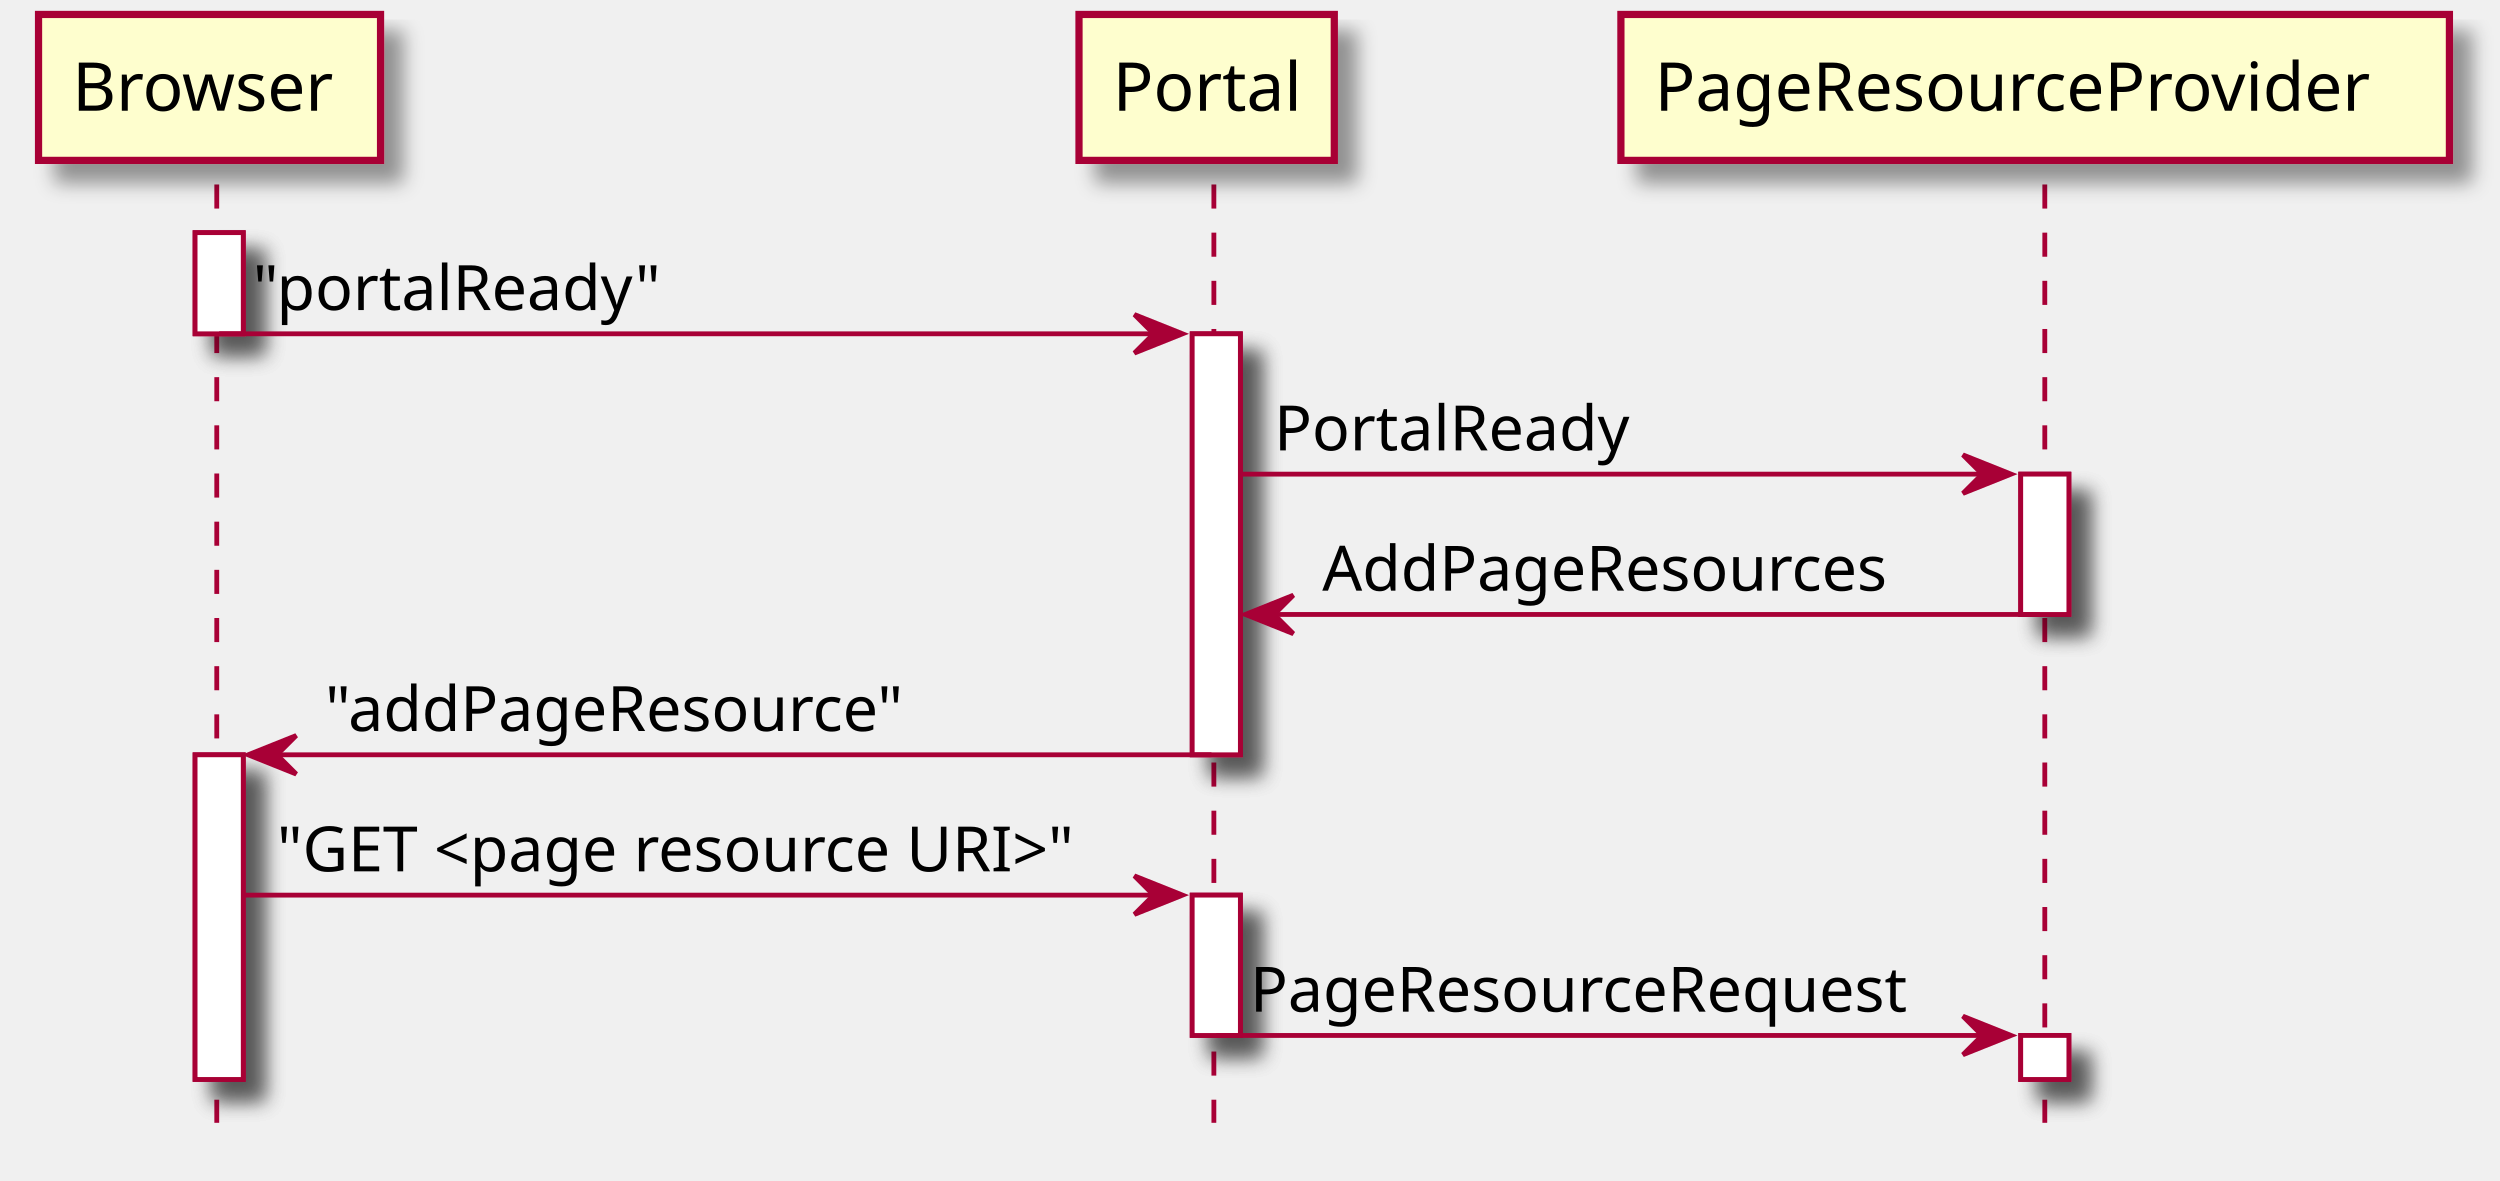
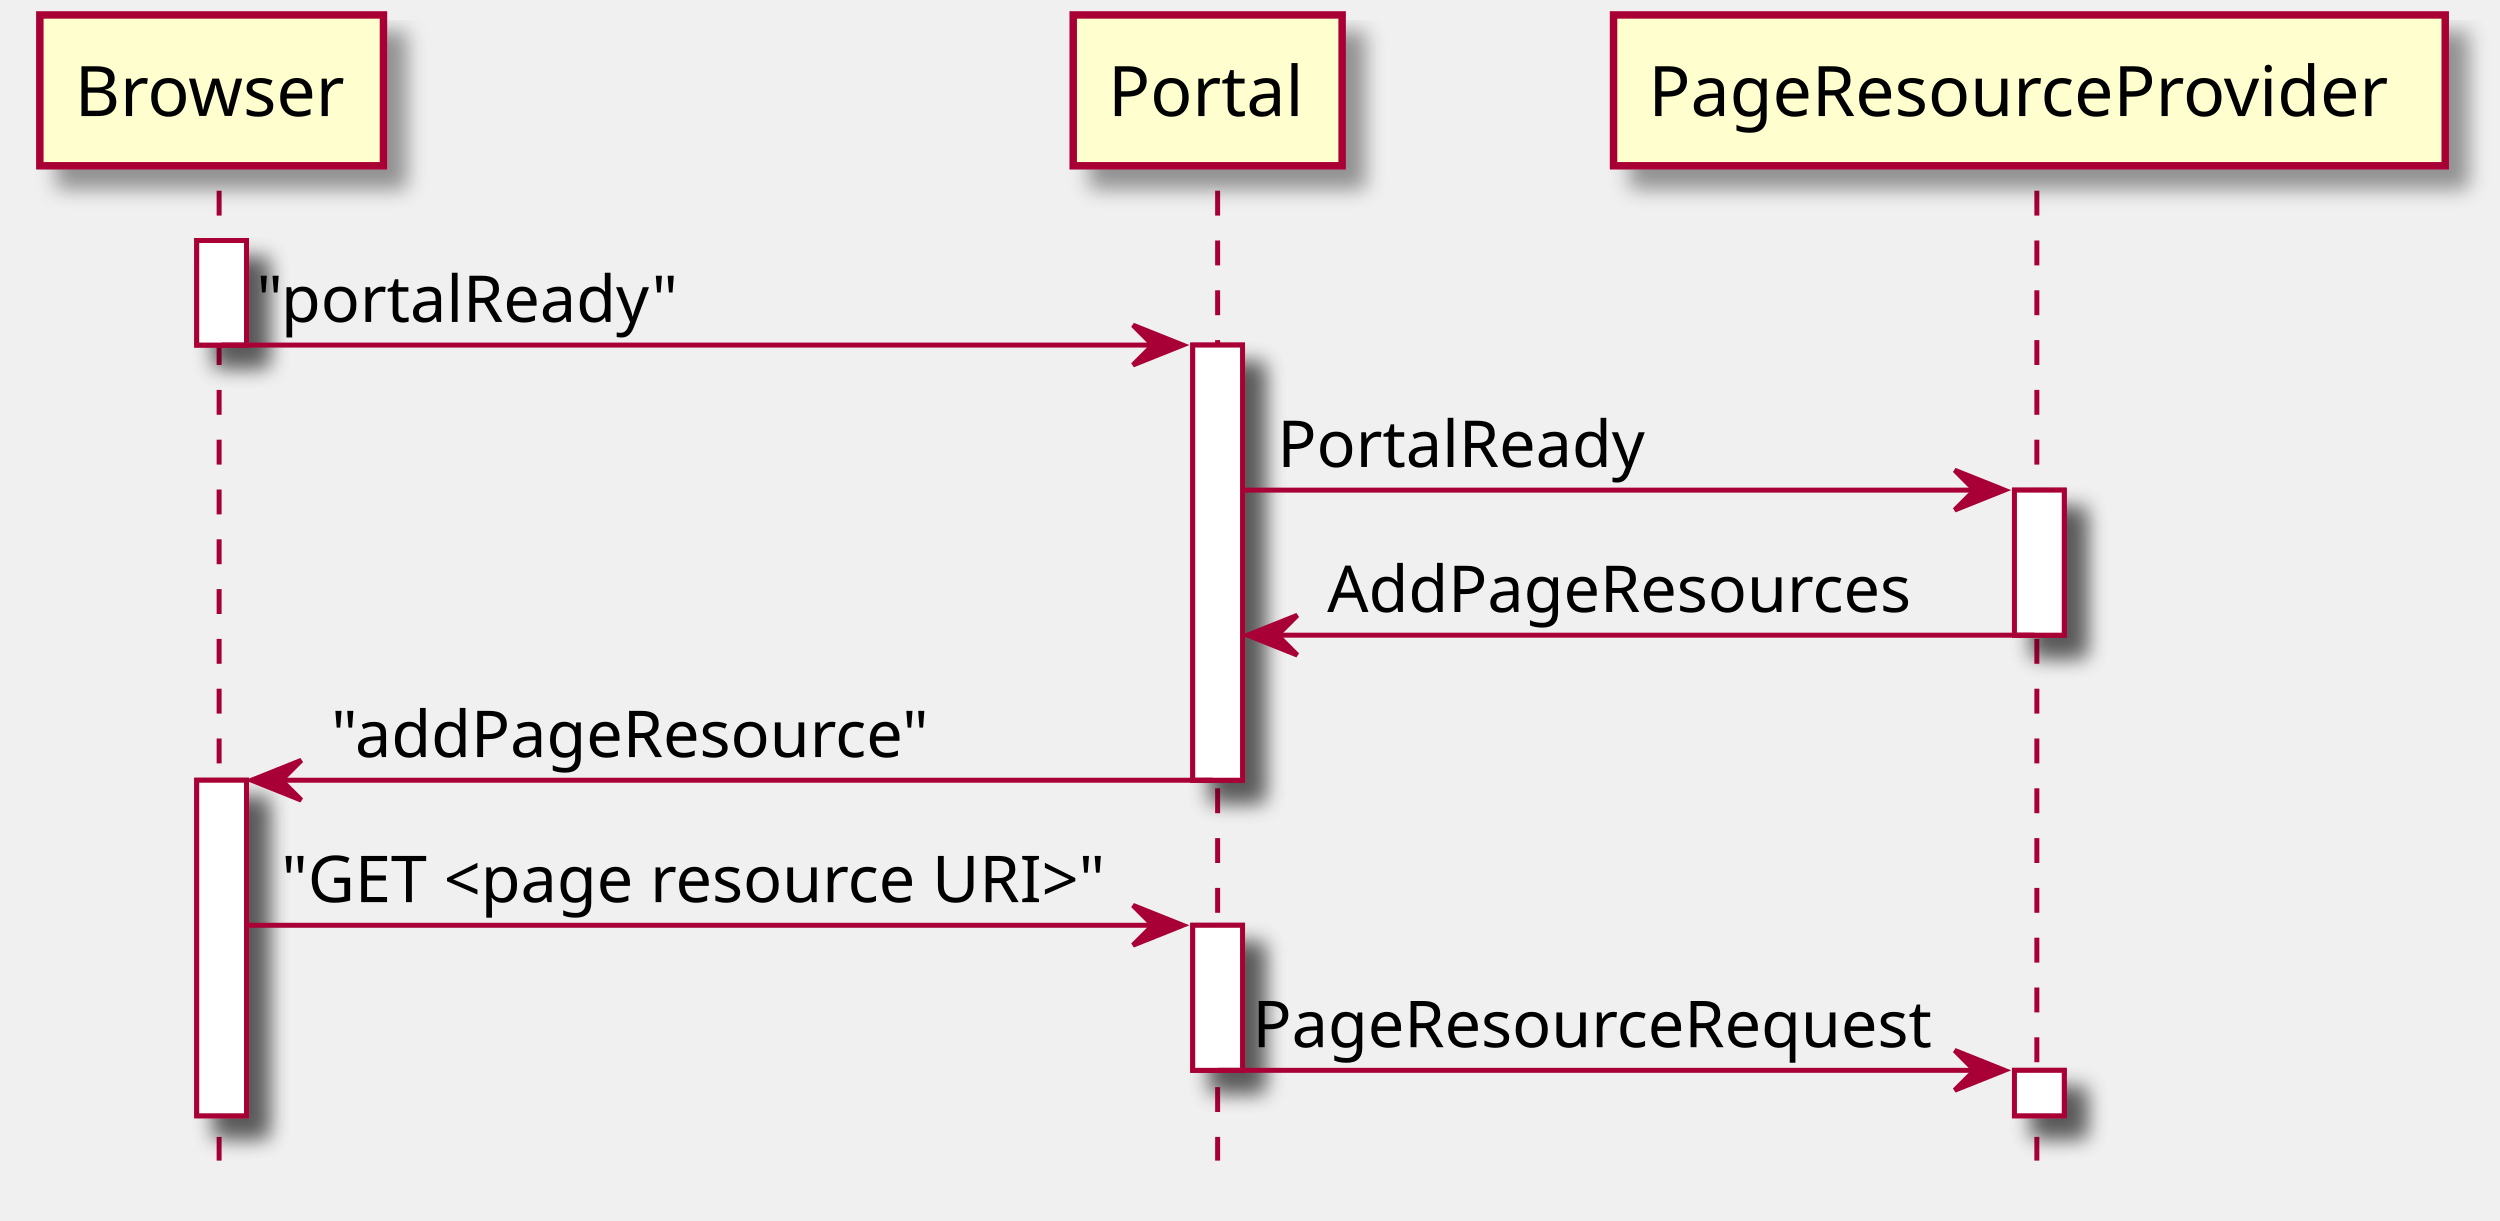
- <svg xmlns="http://www.w3.org/2000/svg" contentScriptType="application/ecmascript" contentStyleType="text/css" height="245px" preserveAspectRatio="none" style="width:519px;height:245px;" version="1.1" viewBox="0 0 519 245" width="519px" zoomAndPan="magnify">
+ <svg xmlns="http://www.w3.org/2000/svg" contentScriptType="application/ecmascript" contentStyleType="text/css" height="245px" preserveAspectRatio="none" style="width:502px;height:245px;" version="1.1" viewBox="0 0 502 245" width="502px" zoomAndPan="magnify">
  <defs>
    <filter height="300%" id="f152c7z5r74dx1" width="300%" x="-1" y="-1">
      <feGaussianBlur result="blurOut" stdDeviation="2.0" />
      <feColorMatrix in="blurOut" result="blurOut2" type="matrix" values="0 0 0 0 0 0 0 0 0 0 0 0 0 0 0 0 0 0 .4 0" />
      <feOffset dx="4.0" dy="4.0" in="blurOut2" result="blurOut3" />
      <feBlend in="SourceGraphic" in2="blurOut3" mode="normal" />
    </filter>
  </defs>
  <g>
-     <rect fill="#FFFFFF" filter="url(#f152c7z5r74dx1)" height="21" style="stroke: #A80036; stroke-width: 1.0;" width="10" x="40.5" y="48.297" />
-     <rect fill="#FFFFFF" filter="url(#f152c7z5r74dx1)" height="67.398" style="stroke: #A80036; stroke-width: 1.0;" width="10" x="40.5" y="156.695" />
-     <rect fill="#FFFFFF" filter="url(#f152c7z5r74dx1)" height="87.398" style="stroke: #A80036; stroke-width: 1.0;" width="10" x="247.5" y="69.297" />
-     <rect fill="#FFFFFF" filter="url(#f152c7z5r74dx1)" height="29.133" style="stroke: #A80036; stroke-width: 1.0;" width="10" x="247.5" y="185.828" />
-     <rect fill="#FFFFFF" filter="url(#f152c7z5r74dx1)" height="29.133" style="stroke: #A80036; stroke-width: 1.0;" width="10" x="419.5" y="98.43" />
-     <rect fill="#FFFFFF" filter="url(#f152c7z5r74dx1)" height="9.133" style="stroke: #A80036; stroke-width: 1.0;" width="10" x="419.5" y="214.961" />
-     <line style="stroke: #A80036; stroke-width: 1.0; stroke-dasharray: 5.0,5.0;" x1="45" x2="45" y1="38.297" y2="233.094" />
-     <line style="stroke: #A80036; stroke-width: 1.0; stroke-dasharray: 5.0,5.0;" x1="252" x2="252" y1="38.297" y2="233.094" />
-     <line style="stroke: #A80036; stroke-width: 1.0; stroke-dasharray: 5.0,5.0;" x1="424.5" x2="424.5" y1="38.297" y2="233.094" />
-     <rect fill="#FEFECE" filter="url(#f152c7z5r74dx1)" height="30.297" style="stroke: #A80036; stroke-width: 1.5;" width="71" x="8" y="3" />
-     <text fill="#000000" font-family="sans-serif" font-size="14" lengthAdjust="spacingAndGlyphs" textLength="57" x="15" y="22.995">Browser</text>
-     <rect fill="#FEFECE" filter="url(#f152c7z5r74dx1)" height="30.297" style="stroke: #A80036; stroke-width: 1.5;" width="53" x="224" y="3" />
-     <text fill="#000000" font-family="sans-serif" font-size="14" lengthAdjust="spacingAndGlyphs" textLength="39" x="231" y="22.995">Portal</text>
-     <rect fill="#FEFECE" filter="url(#f152c7z5r74dx1)" height="30.297" style="stroke: #A80036; stroke-width: 1.5;" width="172" x="336.5" y="3" />
-     <text fill="#000000" font-family="sans-serif" font-size="14" lengthAdjust="spacingAndGlyphs" textLength="158" x="343.5" y="22.995">PageResourceProvider</text>
-     <rect fill="#FFFFFF" filter="url(#f152c7z5r74dx1)" height="21" style="stroke: #A80036; stroke-width: 1.0;" width="10" x="40.5" y="48.297" />
-     <rect fill="#FFFFFF" filter="url(#f152c7z5r74dx1)" height="67.398" style="stroke: #A80036; stroke-width: 1.0;" width="10" x="40.5" y="156.695" />
-     <rect fill="#FFFFFF" filter="url(#f152c7z5r74dx1)" height="87.398" style="stroke: #A80036; stroke-width: 1.0;" width="10" x="247.5" y="69.297" />
-     <rect fill="#FFFFFF" filter="url(#f152c7z5r74dx1)" height="29.133" style="stroke: #A80036; stroke-width: 1.0;" width="10" x="247.5" y="185.828" />
-     <rect fill="#FFFFFF" filter="url(#f152c7z5r74dx1)" height="29.133" style="stroke: #A80036; stroke-width: 1.0;" width="10" x="419.5" y="98.43" />
-     <rect fill="#FFFFFF" filter="url(#f152c7z5r74dx1)" height="9.133" style="stroke: #A80036; stroke-width: 1.0;" width="10" x="419.5" y="214.961" />
-     <polygon fill="#A80036" points="235.5,65.297,245.5,69.297,235.5,73.297,239.5,69.297" style="stroke: #A80036; stroke-width: 1.0;" />
-     <line style="stroke: #A80036; stroke-width: 1.0;" x1="45.5" x2="241.5" y1="69.297" y2="69.297" />
-     <text fill="#000000" font-family="sans-serif" font-size="13" lengthAdjust="spacingAndGlyphs" textLength="86" x="52.5" y="64.364">"portalReady"</text>
-     <polygon fill="#A80036" points="407.5,94.43,417.5,98.43,407.5,102.43,411.5,98.43" style="stroke: #A80036; stroke-width: 1.0;" />
-     <line style="stroke: #A80036; stroke-width: 1.0;" x1="257.5" x2="413.5" y1="98.43" y2="98.43" />
-     <text fill="#000000" font-family="sans-serif" font-size="13" lengthAdjust="spacingAndGlyphs" textLength="76" x="264.5" y="93.497">PortalReady</text>
-     <polygon fill="#A80036" points="268.5,123.562,258.5,127.562,268.5,131.562,264.5,127.562" style="stroke: #A80036; stroke-width: 1.0;" />
-     <line style="stroke: #A80036; stroke-width: 1.0;" x1="262.5" x2="423.5" y1="127.562" y2="127.562" />
-     <text fill="#000000" font-family="sans-serif" font-size="13" lengthAdjust="spacingAndGlyphs" textLength="123" x="274.5" y="122.629">AddPageResources</text>
-     <polygon fill="#A80036" points="61.5,152.695,51.5,156.695,61.5,160.695,57.5,156.695" style="stroke: #A80036; stroke-width: 1.0;" />
-     <line style="stroke: #A80036; stroke-width: 1.0;" x1="55.5" x2="251.5" y1="156.695" y2="156.695" />
-     <text fill="#000000" font-family="sans-serif" font-size="13" lengthAdjust="spacingAndGlyphs" textLength="125" x="67.5" y="151.762">"addPageResource"</text>
-     <polygon fill="#A80036" points="235.5,181.828,245.5,185.828,235.5,189.828,239.5,185.828" style="stroke: #A80036; stroke-width: 1.0;" />
-     <line style="stroke: #A80036; stroke-width: 1.0;" x1="50.5" x2="241.5" y1="185.828" y2="185.828" />
-     <text fill="#000000" font-family="sans-serif" font-size="13" lengthAdjust="spacingAndGlyphs" textLength="178" x="57.5" y="180.895">"GET &lt;page resource URI&gt;"</text>
-     <polygon fill="#A80036" points="407.5,210.961,417.5,214.961,407.5,218.961,411.5,214.961" style="stroke: #A80036; stroke-width: 1.0;" />
-     <line style="stroke: #A80036; stroke-width: 1.0;" x1="252.5" x2="413.5" y1="214.961" y2="214.961" />
-     <text fill="#000000" font-family="sans-serif" font-size="13" lengthAdjust="spacingAndGlyphs" textLength="143" x="259.5" y="210.028">PageResourceRequest</text>
+     <rect fill="#FFFFFF" filter="url(#f152c7z5r74dx1)" height="21" style="stroke: #A80036; stroke-width: 1.0;" width="10" x="39.5" y="48.29" />
+     <rect fill="#FFFFFF" filter="url(#f152c7z5r74dx1)" height="67.379" style="stroke: #A80036; stroke-width: 1.0;" width="10" x="39.5" y="156.669" />
+     <rect fill="#FFFFFF" filter="url(#f152c7z5r74dx1)" height="87.379" style="stroke: #A80036; stroke-width: 1.0;" width="10" x="239.5" y="69.29" />
+     <rect fill="#FFFFFF" filter="url(#f152c7z5r74dx1)" height="29.127" style="stroke: #A80036; stroke-width: 1.0;" width="10" x="239.5" y="185.796" />
+     <rect fill="#FFFFFF" filter="url(#f152c7z5r74dx1)" height="29.127" style="stroke: #A80036; stroke-width: 1.0;" width="10" x="404.5" y="98.416" />
+     <rect fill="#FFFFFF" filter="url(#f152c7z5r74dx1)" height="9.127" style="stroke: #A80036; stroke-width: 1.0;" width="10" x="404.5" y="214.922" />
+     <line style="stroke: #A80036; stroke-width: 1.0; stroke-dasharray: 5.0,5.0;" x1="44" x2="44" y1="38.29" y2="233.049" />
+     <line style="stroke: #A80036; stroke-width: 1.0; stroke-dasharray: 5.0,5.0;" x1="244.5" x2="244.5" y1="38.29" y2="233.049" />
+     <line style="stroke: #A80036; stroke-width: 1.0; stroke-dasharray: 5.0,5.0;" x1="409" x2="409" y1="38.29" y2="233.049" />
+     <rect fill="#FEFECE" filter="url(#f152c7z5r74dx1)" height="30.29" style="stroke: #A80036; stroke-width: 1.5;" width="69" x="8" y="3" />
+     <text fill="#000000" font-family="sans-serif" font-size="14" lengthAdjust="spacingAndGlyphs" textLength="55" x="15" y="23.303">Browser</text>
+     <rect fill="#FEFECE" filter="url(#f152c7z5r74dx1)" height="30.29" style="stroke: #A80036; stroke-width: 1.5;" width="54" x="215.5" y="3" />
+     <text fill="#000000" font-family="sans-serif" font-size="14" lengthAdjust="spacingAndGlyphs" textLength="40" x="222.5" y="23.303">Portal</text>
+     <rect fill="#FEFECE" filter="url(#f152c7z5r74dx1)" height="30.29" style="stroke: #A80036; stroke-width: 1.5;" width="167" x="324" y="3" />
+     <text fill="#000000" font-family="sans-serif" font-size="14" lengthAdjust="spacingAndGlyphs" textLength="153" x="331" y="23.303">PageResourceProvider</text>
+     <rect fill="#FFFFFF" filter="url(#f152c7z5r74dx1)" height="21" style="stroke: #A80036; stroke-width: 1.0;" width="10" x="39.5" y="48.29" />
+     <rect fill="#FFFFFF" filter="url(#f152c7z5r74dx1)" height="67.379" style="stroke: #A80036; stroke-width: 1.0;" width="10" x="39.5" y="156.669" />
+     <rect fill="#FFFFFF" filter="url(#f152c7z5r74dx1)" height="87.379" style="stroke: #A80036; stroke-width: 1.0;" width="10" x="239.5" y="69.29" />
+     <rect fill="#FFFFFF" filter="url(#f152c7z5r74dx1)" height="29.127" style="stroke: #A80036; stroke-width: 1.0;" width="10" x="239.5" y="185.796" />
+     <rect fill="#FFFFFF" filter="url(#f152c7z5r74dx1)" height="29.127" style="stroke: #A80036; stroke-width: 1.0;" width="10" x="404.5" y="98.416" />
+     <rect fill="#FFFFFF" filter="url(#f152c7z5r74dx1)" height="9.127" style="stroke: #A80036; stroke-width: 1.0;" width="10" x="404.5" y="214.922" />
+     <polygon fill="#A80036" points="227.5,65.29,237.5,69.29,227.5,73.29,231.5,69.29" style="stroke: #A80036; stroke-width: 1.0;" />
+     <line style="stroke: #A80036; stroke-width: 1.0;" x1="44.5" x2="233.5" y1="69.29" y2="69.29" />
+     <text fill="#000000" font-family="sans-serif" font-size="13" lengthAdjust="spacingAndGlyphs" textLength="84" x="51.5" y="64.643">"portalReady"</text>
+     <polygon fill="#A80036" points="392.5,94.416,402.5,98.416,392.5,102.416,396.5,98.416" style="stroke: #A80036; stroke-width: 1.0;" />
+     <line style="stroke: #A80036; stroke-width: 1.0;" x1="249.5" x2="398.5" y1="98.416" y2="98.416" />
+     <text fill="#000000" font-family="sans-serif" font-size="13" lengthAdjust="spacingAndGlyphs" textLength="73" x="256.5" y="93.769">PortalReady</text>
+     <polygon fill="#A80036" points="260.5,123.543,250.5,127.543,260.5,131.543,256.5,127.543" style="stroke: #A80036; stroke-width: 1.0;" />
+     <line style="stroke: #A80036; stroke-width: 1.0;" x1="254.5" x2="408.5" y1="127.543" y2="127.543" />
+     <text fill="#000000" font-family="sans-serif" font-size="13" lengthAdjust="spacingAndGlyphs" textLength="118" x="266.5" y="122.895">AddPageResources</text>
+     <polygon fill="#A80036" points="60.5,152.669,50.5,156.669,60.5,160.669,56.5,156.669" style="stroke: #A80036; stroke-width: 1.0;" />
+     <line style="stroke: #A80036; stroke-width: 1.0;" x1="54.5" x2="243.5" y1="156.669" y2="156.669" />
+     <text fill="#000000" font-family="sans-serif" font-size="13" lengthAdjust="spacingAndGlyphs" textLength="119" x="66.5" y="152.022">"addPageResource"</text>
+     <polygon fill="#A80036" points="227.5,181.796,237.5,185.796,227.5,189.796,231.5,185.796" style="stroke: #A80036; stroke-width: 1.0;" />
+     <line style="stroke: #A80036; stroke-width: 1.0;" x1="49.5" x2="233.5" y1="185.796" y2="185.796" />
+     <text fill="#000000" font-family="sans-serif" font-size="13" lengthAdjust="spacingAndGlyphs" textLength="171" x="56.5" y="181.148">"GET &lt;page resource URI&gt;"</text>
+     <polygon fill="#A80036" points="392.5,210.922,402.5,214.922,392.5,218.922,396.5,214.922" style="stroke: #A80036; stroke-width: 1.0;" />
+     <line style="stroke: #A80036; stroke-width: 1.0;" x1="244.5" x2="398.5" y1="214.922" y2="214.922" />
+     <text fill="#000000" font-family="sans-serif" font-size="13" lengthAdjust="spacingAndGlyphs" textLength="136" x="251.5" y="210.275">PageResourceRequest</text>
  </g>
</svg>
